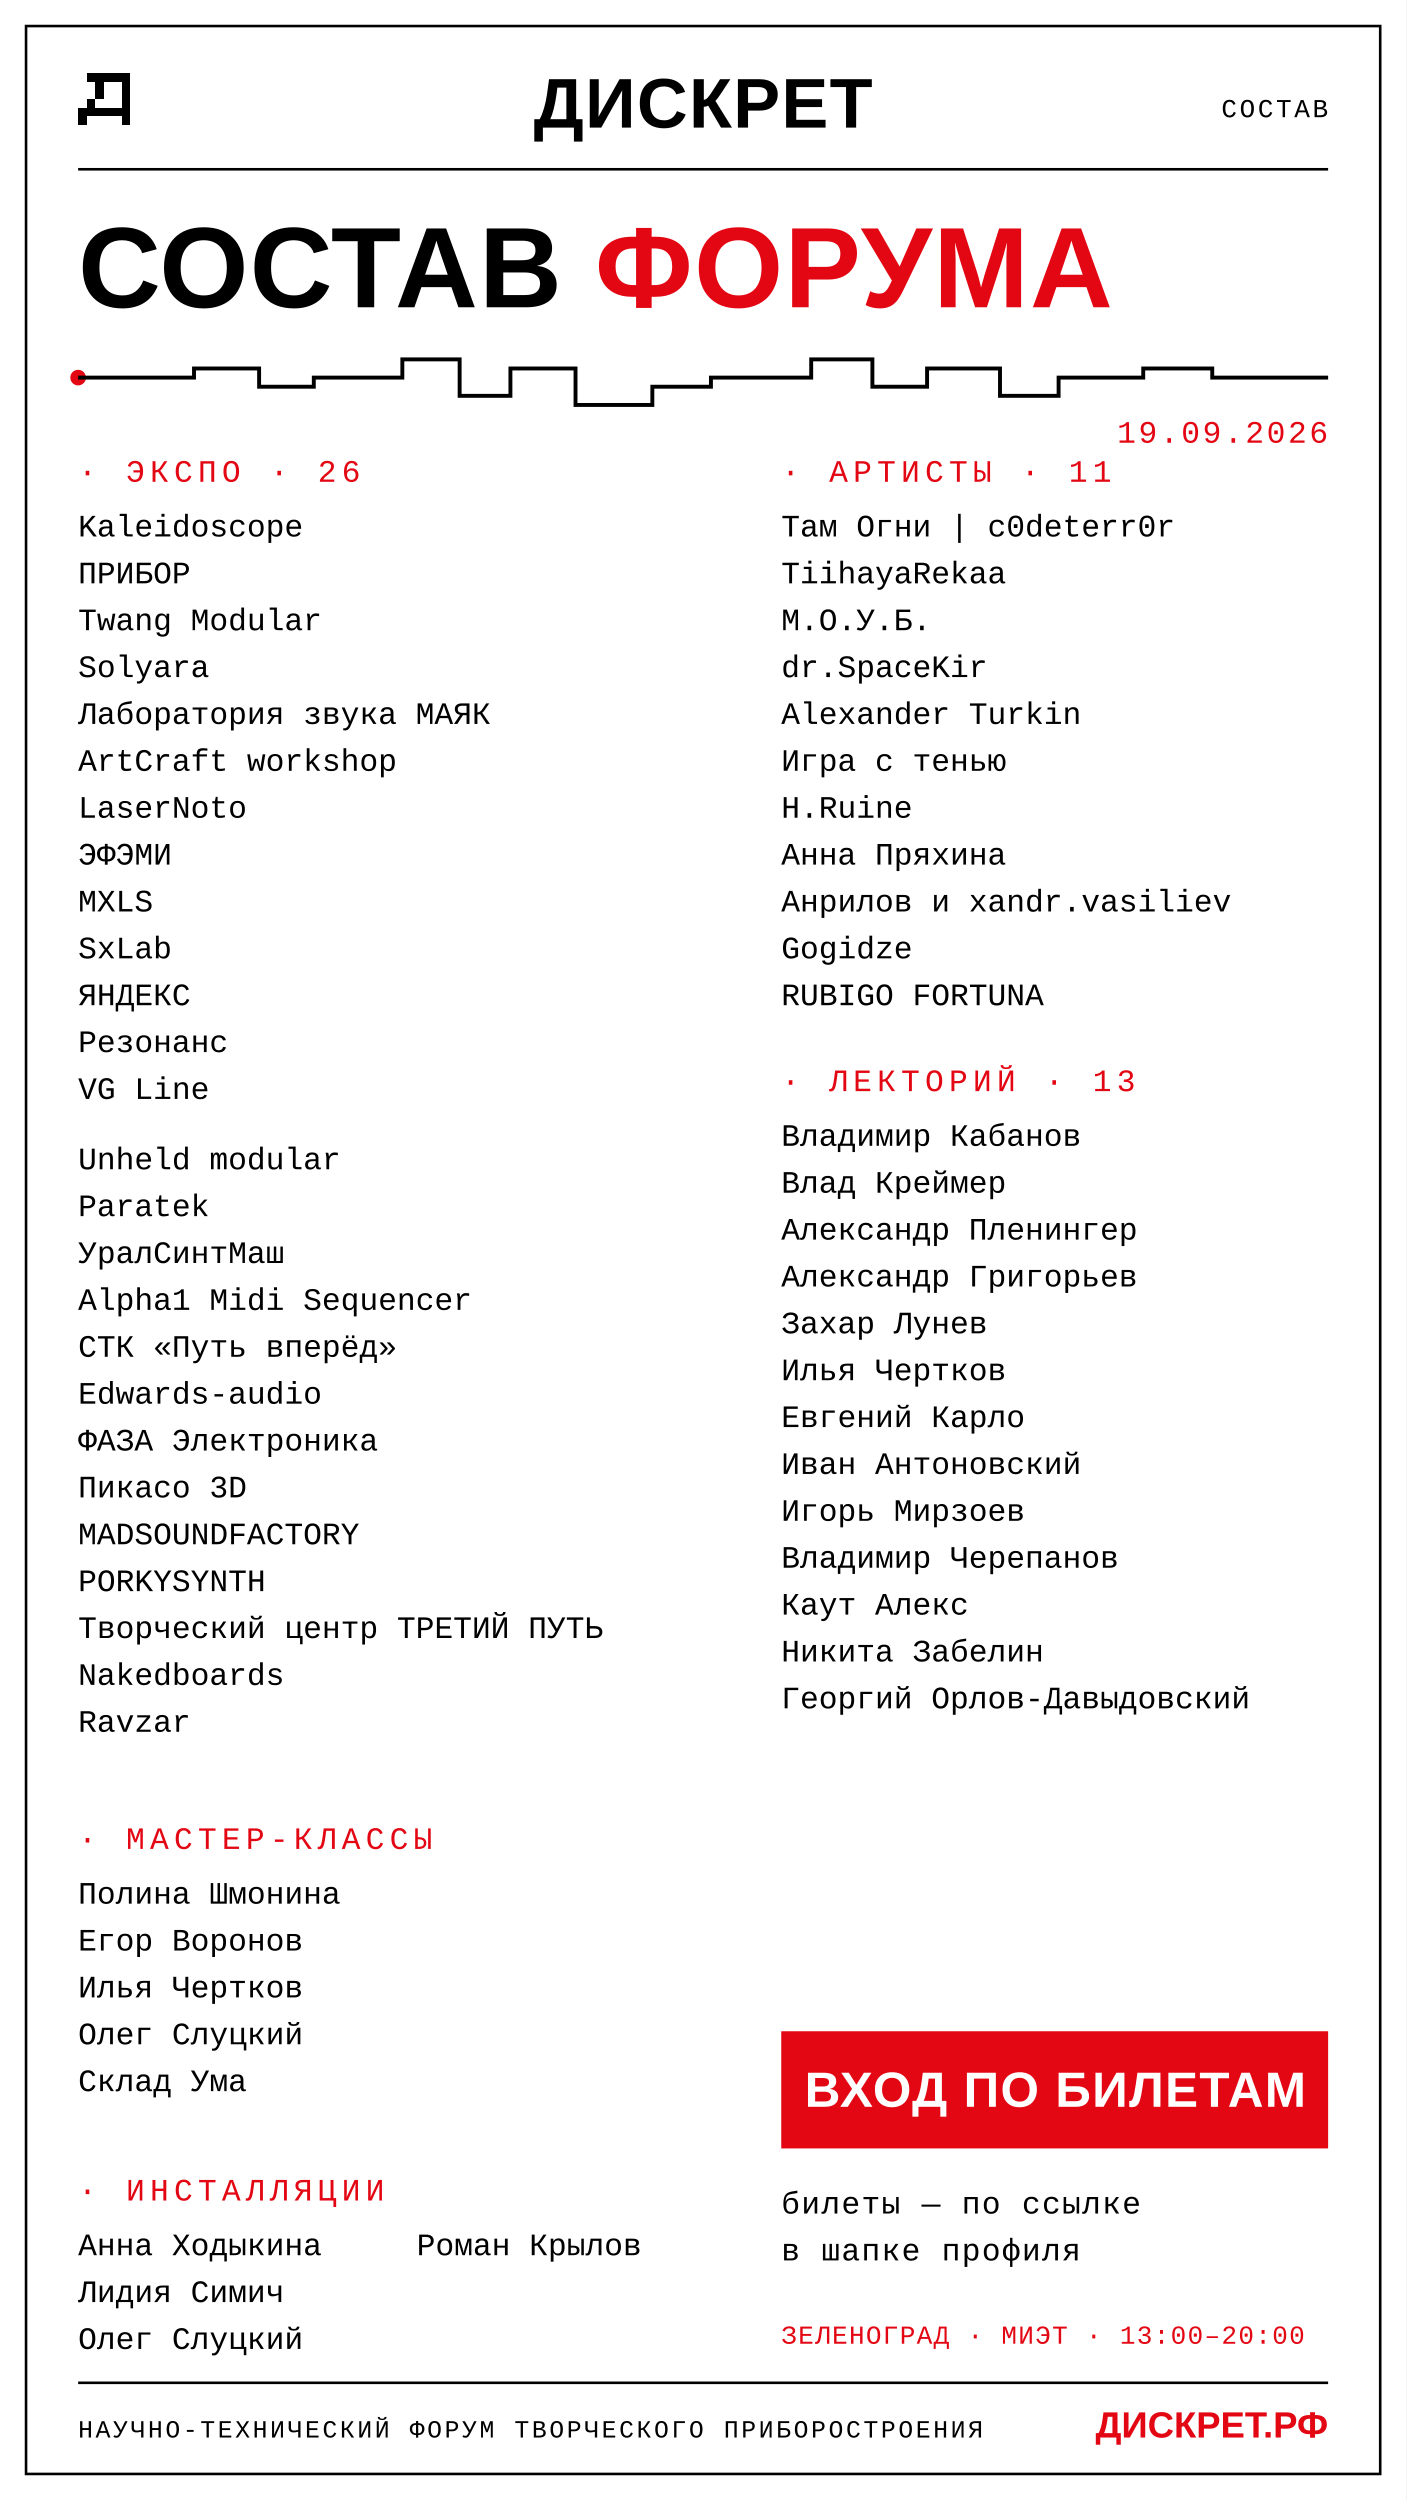
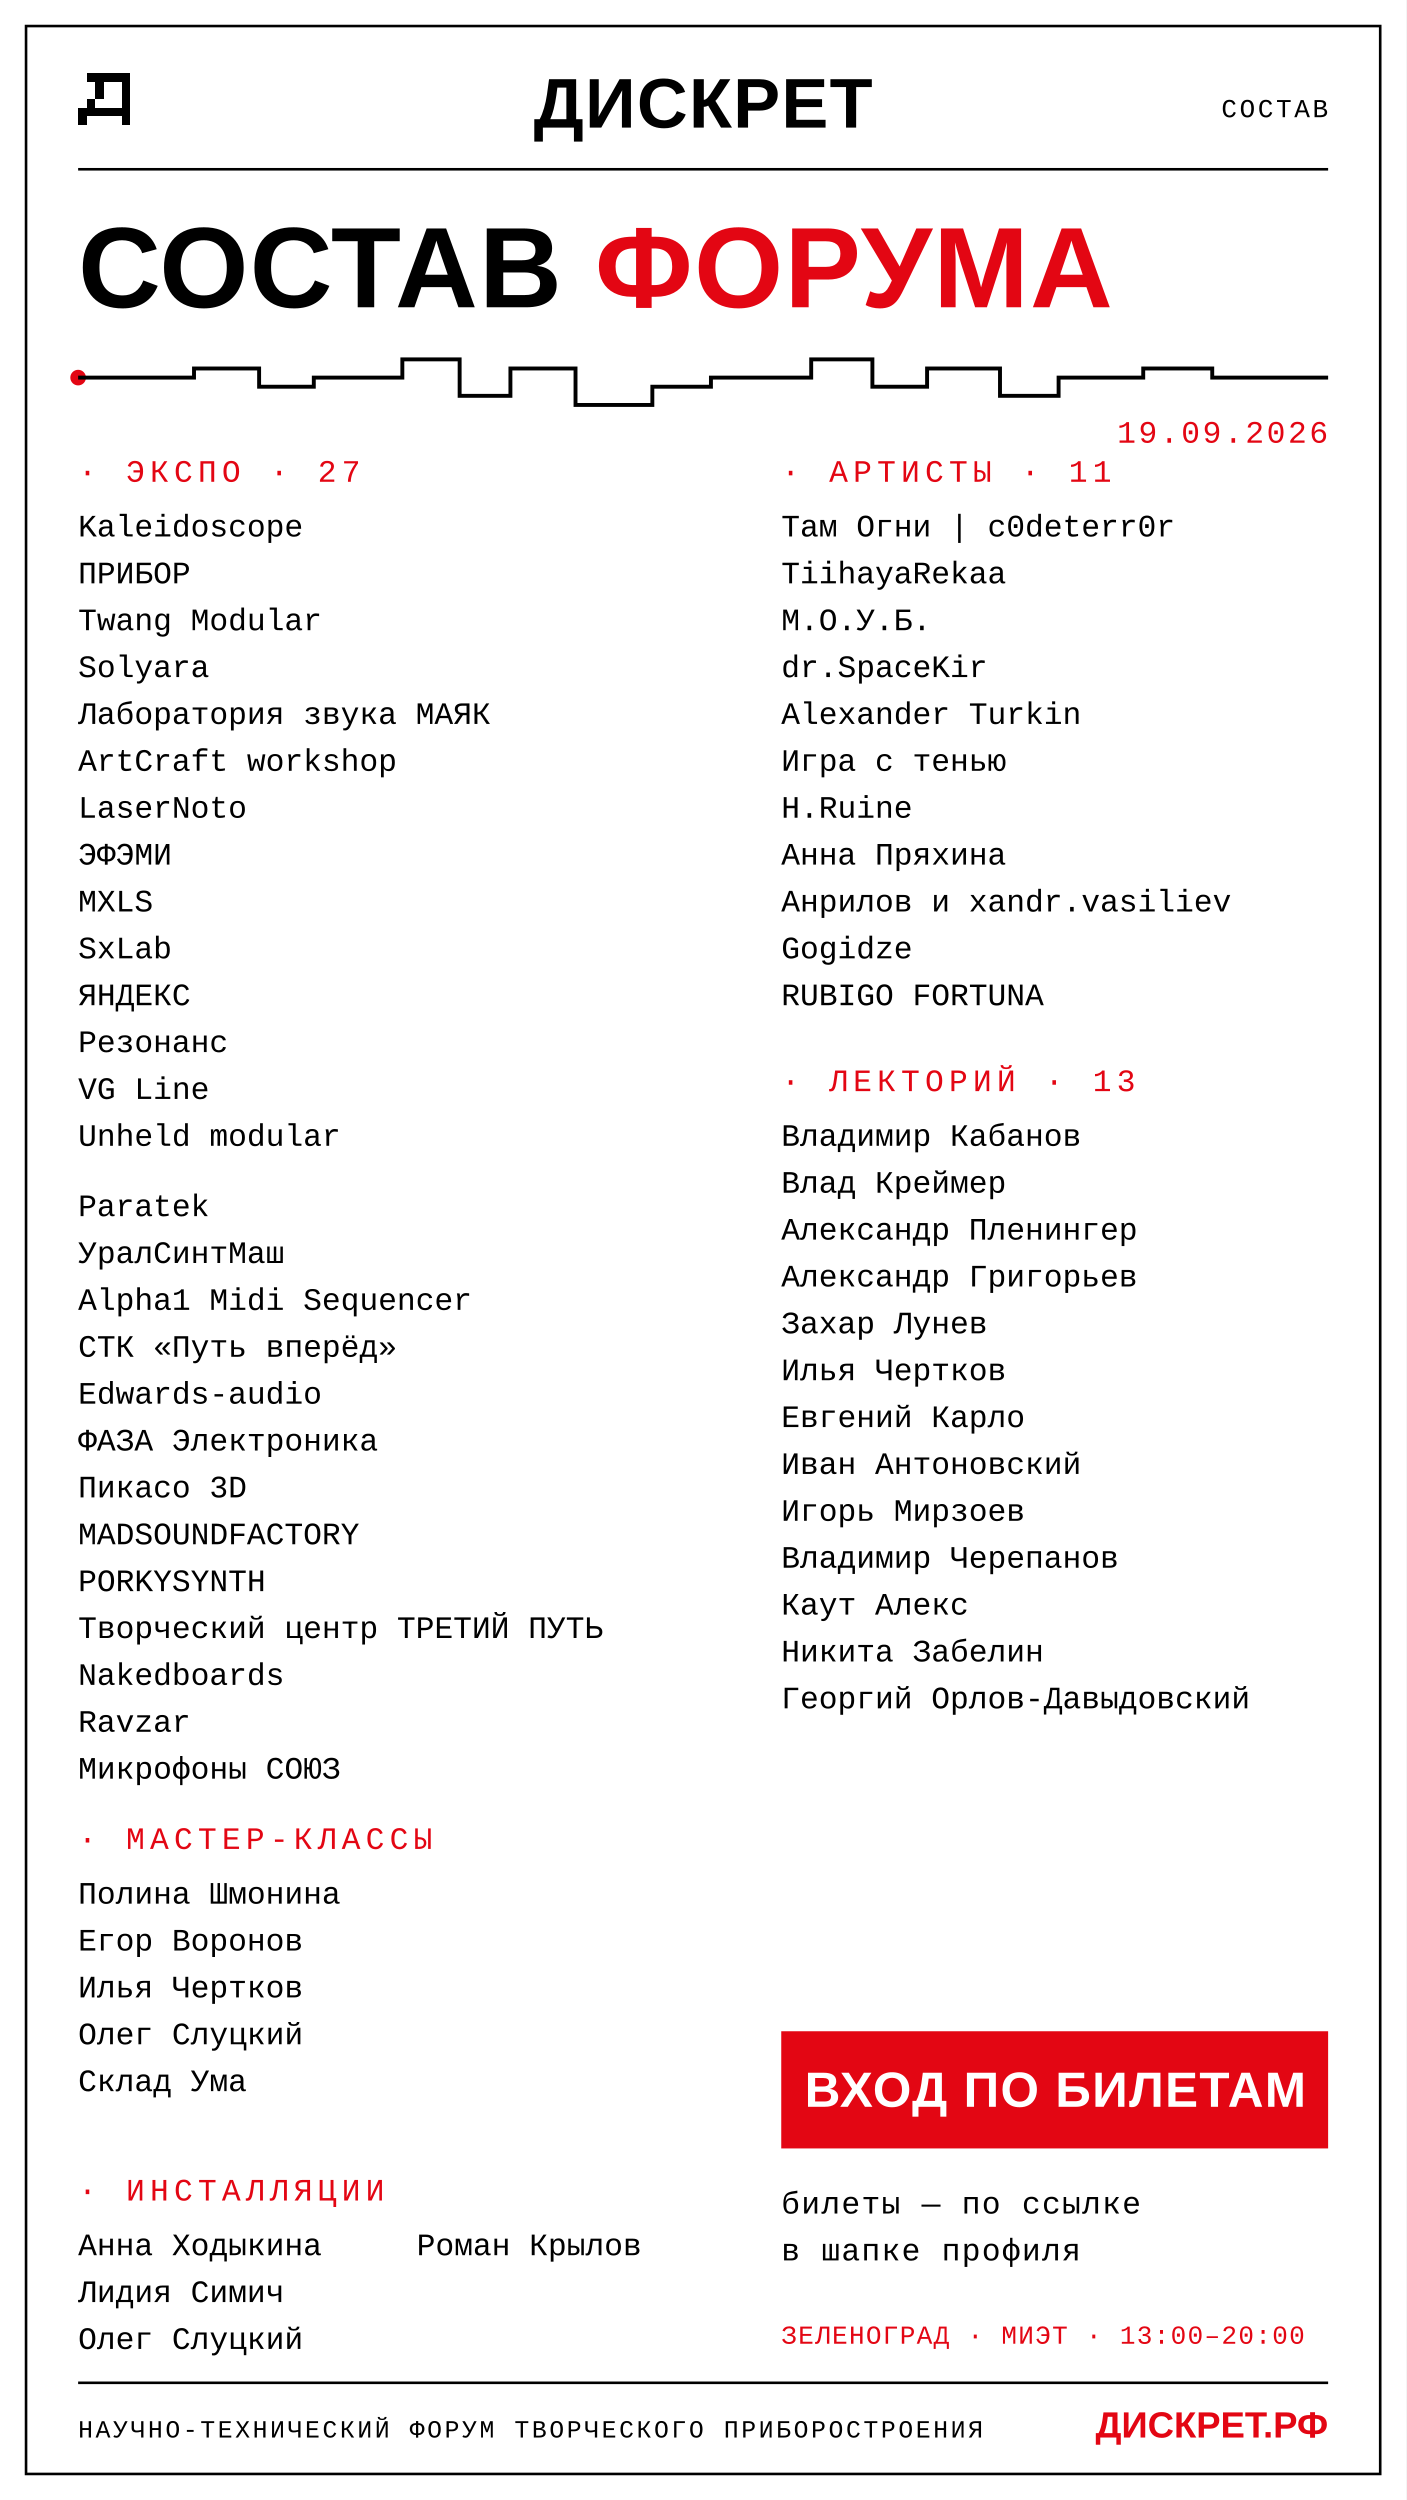
<svg xmlns="http://www.w3.org/2000/svg" width="1080" height="1920" viewBox="0 0 1080 1920" fill="none" font-family="'Arial Narrow','Helvetica Neue',Arial,sans-serif">
  <defs>
    <g id="logoD" shape-rendering="crispEdges" transform="scale(0.66667)">
      <rect x="10" y="0" width="2" height="12" />
      <rect x="2" y="0" width="8" height="2" />
      <rect x="4" y="2" width="2" height="4" />
      <rect x="2" y="6" width="2" height="2" />
      <rect x="0" y="8" width="12" height="2" />
      <rect x="0" y="10" width="2" height="2" />
    </g>
    <pattern id="th" width="12" height="12" patternTransform="rotate(45)" patternUnits="userSpaceOnUse">
      <rect width="12" height="12" fill="#f4f4f4" />
      <line x1="0" y1="0" x2="0" y2="12" stroke="#e3e3e3" stroke-width="4" />
    </pattern>
  </defs>
  <rect width="1080" height="1920" fill="#FFFFFF" />
  <rect x="20" y="20" width="1040" height="1880" fill="none" stroke="#000" stroke-width="2" />
  <use href="#logoD" fill="#000" transform="translate(60,56) scale(5.0)" />
  <text x="540" y="98" text-anchor="middle" font-weight="800" font-size="54" letter-spacing="1" fill="#000">ДИСКРЕТ</text>
  <text x="1020" y="90" text-anchor="end" font-family="'Courier New',monospace" font-size="20" letter-spacing="2" fill="#000">СОСТАВ</text>
  <line x1="60" y1="130" x2="1020" y2="130" stroke="#000" stroke-width="2" />
  <text x="60" y="236" font-weight="800" font-size="88" letter-spacing="1" fill="#000">СОСТАВ <tspan fill="#E30613">ФОРУМА</tspan>
  </text>
  <text x="1020" y="340" text-anchor="end" font-family="'Courier New',monospace" font-size="24" letter-spacing="2" fill="#E30613">19.09.2026</text>
  <circle cx="60" cy="290" r="6" fill="#E30613" />
  <polyline points="60,290 149,290 149,283 199,283 199,297 241,297 241,290 309,290 309,276 353,276 353,304 392,304 392,283 442,283 442,311 501,311 501,297 546,297 546,290 623,290 623,276 670,276 670,297 712,297 712,283 768,283 768,304 813,304 813,290 878,290 878,283 931,283 931,290 1020,290" fill="none" stroke="#000" stroke-width="3" />
-   <text x="60" y="370" font-family="'Courier New',monospace" font-size="24" letter-spacing="4" fill="#E30613">· ЭКСПО · 26</text>
+   <text x="60" y="370" font-family="'Courier New',monospace" font-size="24" letter-spacing="4" fill="#E30613">· ЭКСПО · 27</text>
  <text x="60" y="412" font-family="'Courier New',monospace" font-size="24" fill="#000">Kaleidoscope</text>
  <text x="60" y="448" font-family="'Courier New',monospace" font-size="24" fill="#000">ПРИБОР</text>
  <text x="60" y="484" font-family="'Courier New',monospace" font-size="24" fill="#000">Twang Modular</text>
  <text x="60" y="520" font-family="'Courier New',monospace" font-size="24" fill="#000">Solyara</text>
  <text x="60" y="556" font-family="'Courier New',monospace" font-size="24" fill="#000">Лаборатория звука МАЯК</text>
  <text x="60" y="592" font-family="'Courier New',monospace" font-size="24" fill="#000">ArtCraft workshop</text>
  <text x="60" y="628" font-family="'Courier New',monospace" font-size="24" fill="#000">LaserNoto</text>
  <text x="60" y="664" font-family="'Courier New',monospace" font-size="24" fill="#000">ЭФЭМИ</text>
  <text x="60" y="700" font-family="'Courier New',monospace" font-size="24" fill="#000">MXLS</text>
  <text x="60" y="736" font-family="'Courier New',monospace" font-size="24" fill="#000">SxLab</text>
  <text x="60" y="772" font-family="'Courier New',monospace" font-size="24" fill="#000">ЯНДЕКС</text>
  <text x="60" y="808" font-family="'Courier New',monospace" font-size="24" fill="#000">Резонанс</text>
  <text x="60" y="844" font-family="'Courier New',monospace" font-size="24" fill="#000">VG Line</text>
-   <text x="60" y="898" font-family="'Courier New',monospace" font-size="24" fill="#000">Unheld modular</text>
+   <text x="60" y="880" font-family="'Courier New',monospace" font-size="24" fill="#000">Unheld modular</text>
  <text x="60" y="934" font-family="'Courier New',monospace" font-size="24" fill="#000">Paratek</text>
  <text x="60" y="970" font-family="'Courier New',monospace" font-size="24" fill="#000">УралСинтМаш</text>
  <text x="60" y="1006" font-family="'Courier New',monospace" font-size="24" fill="#000">Alpha1 Midi Sequencer</text>
  <text x="60" y="1042" font-family="'Courier New',monospace" font-size="24" fill="#000">СТК «Путь вперёд»</text>
  <text x="60" y="1078" font-family="'Courier New',monospace" font-size="24" fill="#000">Edwards-audio</text>
  <text x="60" y="1114" font-family="'Courier New',monospace" font-size="24" fill="#000">ФАЗА Электроника</text>
  <text x="60" y="1150" font-family="'Courier New',monospace" font-size="24" fill="#000">Пикасо 3D</text>
  <text x="60" y="1186" font-family="'Courier New',monospace" font-size="24" fill="#000">MADSOUNDFACTORY</text>
  <text x="60" y="1222" font-family="'Courier New',monospace" font-size="24" fill="#000">PORKYSYNTH</text>
  <text x="60" y="1258" font-family="'Courier New',monospace" font-size="24" fill="#000">Творческий центр ТРЕТИЙ ПУТЬ</text>
  <text x="60" y="1294" font-family="'Courier New',monospace" font-size="24" fill="#000">Nakedboards</text>
  <text x="60" y="1330" font-family="'Courier New',monospace" font-size="24" fill="#000">Ravzar</text>
+   <text x="60" y="1366" font-family="'Courier New',monospace" font-size="24" fill="#000">Микрофоны СОЮЗ</text>
  <text x="600" y="370" font-family="'Courier New',monospace" font-size="24" letter-spacing="4" fill="#E30613">· АРТИСТЫ · 11</text>
  <text x="600" y="412" font-family="'Courier New',monospace" font-size="24" fill="#000">Там Огни | c0deterr0r</text>
  <text x="600" y="448" font-family="'Courier New',monospace" font-size="24" fill="#000">TiihayaRekaa</text>
  <text x="600" y="484" font-family="'Courier New',monospace" font-size="24" fill="#000">М.О.У.Б.</text>
  <text x="600" y="520" font-family="'Courier New',monospace" font-size="24" fill="#000">dr.SpaceKir</text>
  <text x="600" y="556" font-family="'Courier New',monospace" font-size="24" fill="#000">Alexander Turkin</text>
  <text x="600" y="592" font-family="'Courier New',monospace" font-size="24" fill="#000">Игра с тенью</text>
  <text x="600" y="628" font-family="'Courier New',monospace" font-size="24" fill="#000">H.Ruine</text>
  <text x="600" y="664" font-family="'Courier New',monospace" font-size="24" fill="#000">Анна Пряхина</text>
  <text x="600" y="700" font-family="'Courier New',monospace" font-size="24" fill="#000">Анрилов и xandr.vasiliev</text>
  <text x="600" y="736" font-family="'Courier New',monospace" font-size="24" fill="#000">Gogidze</text>
  <text x="600" y="772" font-family="'Courier New',monospace" font-size="24" fill="#000">RUBIGO FORTUNA</text>
  <text x="600" y="838" font-family="'Courier New',monospace" font-size="24" letter-spacing="4" fill="#E30613">· ЛЕКТОРИЙ · 13</text>
  <text x="600" y="880" font-family="'Courier New',monospace" font-size="24" fill="#000">Владимир Кабанов</text>
  <text x="600" y="916" font-family="'Courier New',monospace" font-size="24" fill="#000">Влад Креймер</text>
  <text x="600" y="952" font-family="'Courier New',monospace" font-size="24" fill="#000">Александр Пленингер</text>
  <text x="600" y="988" font-family="'Courier New',monospace" font-size="24" fill="#000">Александр Григорьев</text>
  <text x="600" y="1024" font-family="'Courier New',monospace" font-size="24" fill="#000">Захар Лунев</text>
  <text x="600" y="1060" font-family="'Courier New',monospace" font-size="24" fill="#000">Илья Чертков</text>
  <text x="600" y="1096" font-family="'Courier New',monospace" font-size="24" fill="#000">Евгений Карло</text>
  <text x="600" y="1132" font-family="'Courier New',monospace" font-size="24" fill="#000">Иван Антоновский</text>
  <text x="600" y="1168" font-family="'Courier New',monospace" font-size="24" fill="#000">Игорь Мирзоев</text>
  <text x="600" y="1204" font-family="'Courier New',monospace" font-size="24" fill="#000">Владимир Черепанов</text>
  <text x="600" y="1240" font-family="'Courier New',monospace" font-size="24" fill="#000">Каут Алекс</text>
  <text x="600" y="1276" font-family="'Courier New',monospace" font-size="24" fill="#000">Никита Забелин</text>
  <text x="600" y="1312" font-family="'Courier New',monospace" font-size="24" fill="#000">Георгий Орлов-Давыдовский</text>
  <text x="60" y="1420" font-family="'Courier New',monospace" font-size="24" letter-spacing="4" fill="#E30613">· МАСТЕР-КЛАССЫ</text>
  <text x="60" y="1462" font-family="'Courier New',monospace" font-size="24" fill="#000">Полина Шмонина</text>
  <text x="60" y="1498" font-family="'Courier New',monospace" font-size="24" fill="#000">Егор Воронов</text>
  <text x="60" y="1534" font-family="'Courier New',monospace" font-size="24" fill="#000">Илья Чертков</text>
  <text x="60" y="1570" font-family="'Courier New',monospace" font-size="24" fill="#000">Олег Слуцкий</text>
  <text x="60" y="1606" font-family="'Courier New',monospace" font-size="24" fill="#000">Склад Ума</text>
  <text x="60" y="1690" font-family="'Courier New',monospace" font-size="24" letter-spacing="4" fill="#E30613">· ИНСТАЛЛЯЦИИ</text>
  <text x="60" y="1732" font-family="'Courier New',monospace" font-size="24" fill="#000">Анна Ходыкина</text>
  <text x="60" y="1768" font-family="'Courier New',monospace" font-size="24" fill="#000">Лидия Симич</text>
  <text x="60" y="1804" font-family="'Courier New',monospace" font-size="24" fill="#000">Олег Слуцкий</text>
  <text x="320" y="1732" font-family="'Courier New',monospace" font-size="24" fill="#000">Роман Крылов</text>
  <rect x="600" y="1560" width="420" height="90" fill="#E30613" />
  <text x="618" y="1618" font-weight="800" font-size="38" letter-spacing="1" fill="#FFF">ВХОД ПО БИЛЕТАМ</text>
  <text x="600" y="1700" font-family="'Courier New',monospace" font-size="24" letter-spacing="1" fill="#000">билеты — по ссылке</text>
  <text x="600" y="1736" font-family="'Courier New',monospace" font-size="24" letter-spacing="1" fill="#000">в шапке профиля</text>
  <text x="600" y="1800" font-family="'Courier New',monospace" font-size="20" letter-spacing="1" fill="#E30613">ЗЕЛЕНОГРАД · МИЭТ · 13:00–20:00</text>
  <line x1="60" y1="1830" x2="1020" y2="1830" stroke="#000" stroke-width="2" />
  <text x="60" y="1872" font-family="'Courier New',monospace" font-size="19" letter-spacing="2" fill="#000">НАУЧНО-ТЕХНИЧЕСКИЙ ФОРУМ ТВОРЧЕСКОГО ПРИБОРОСТРОЕНИЯ</text>
  <text x="1020" y="1872" text-anchor="end" font-weight="800" font-size="28" fill="#E30613">ДИСКРЕТ.РФ</text>
</svg>
